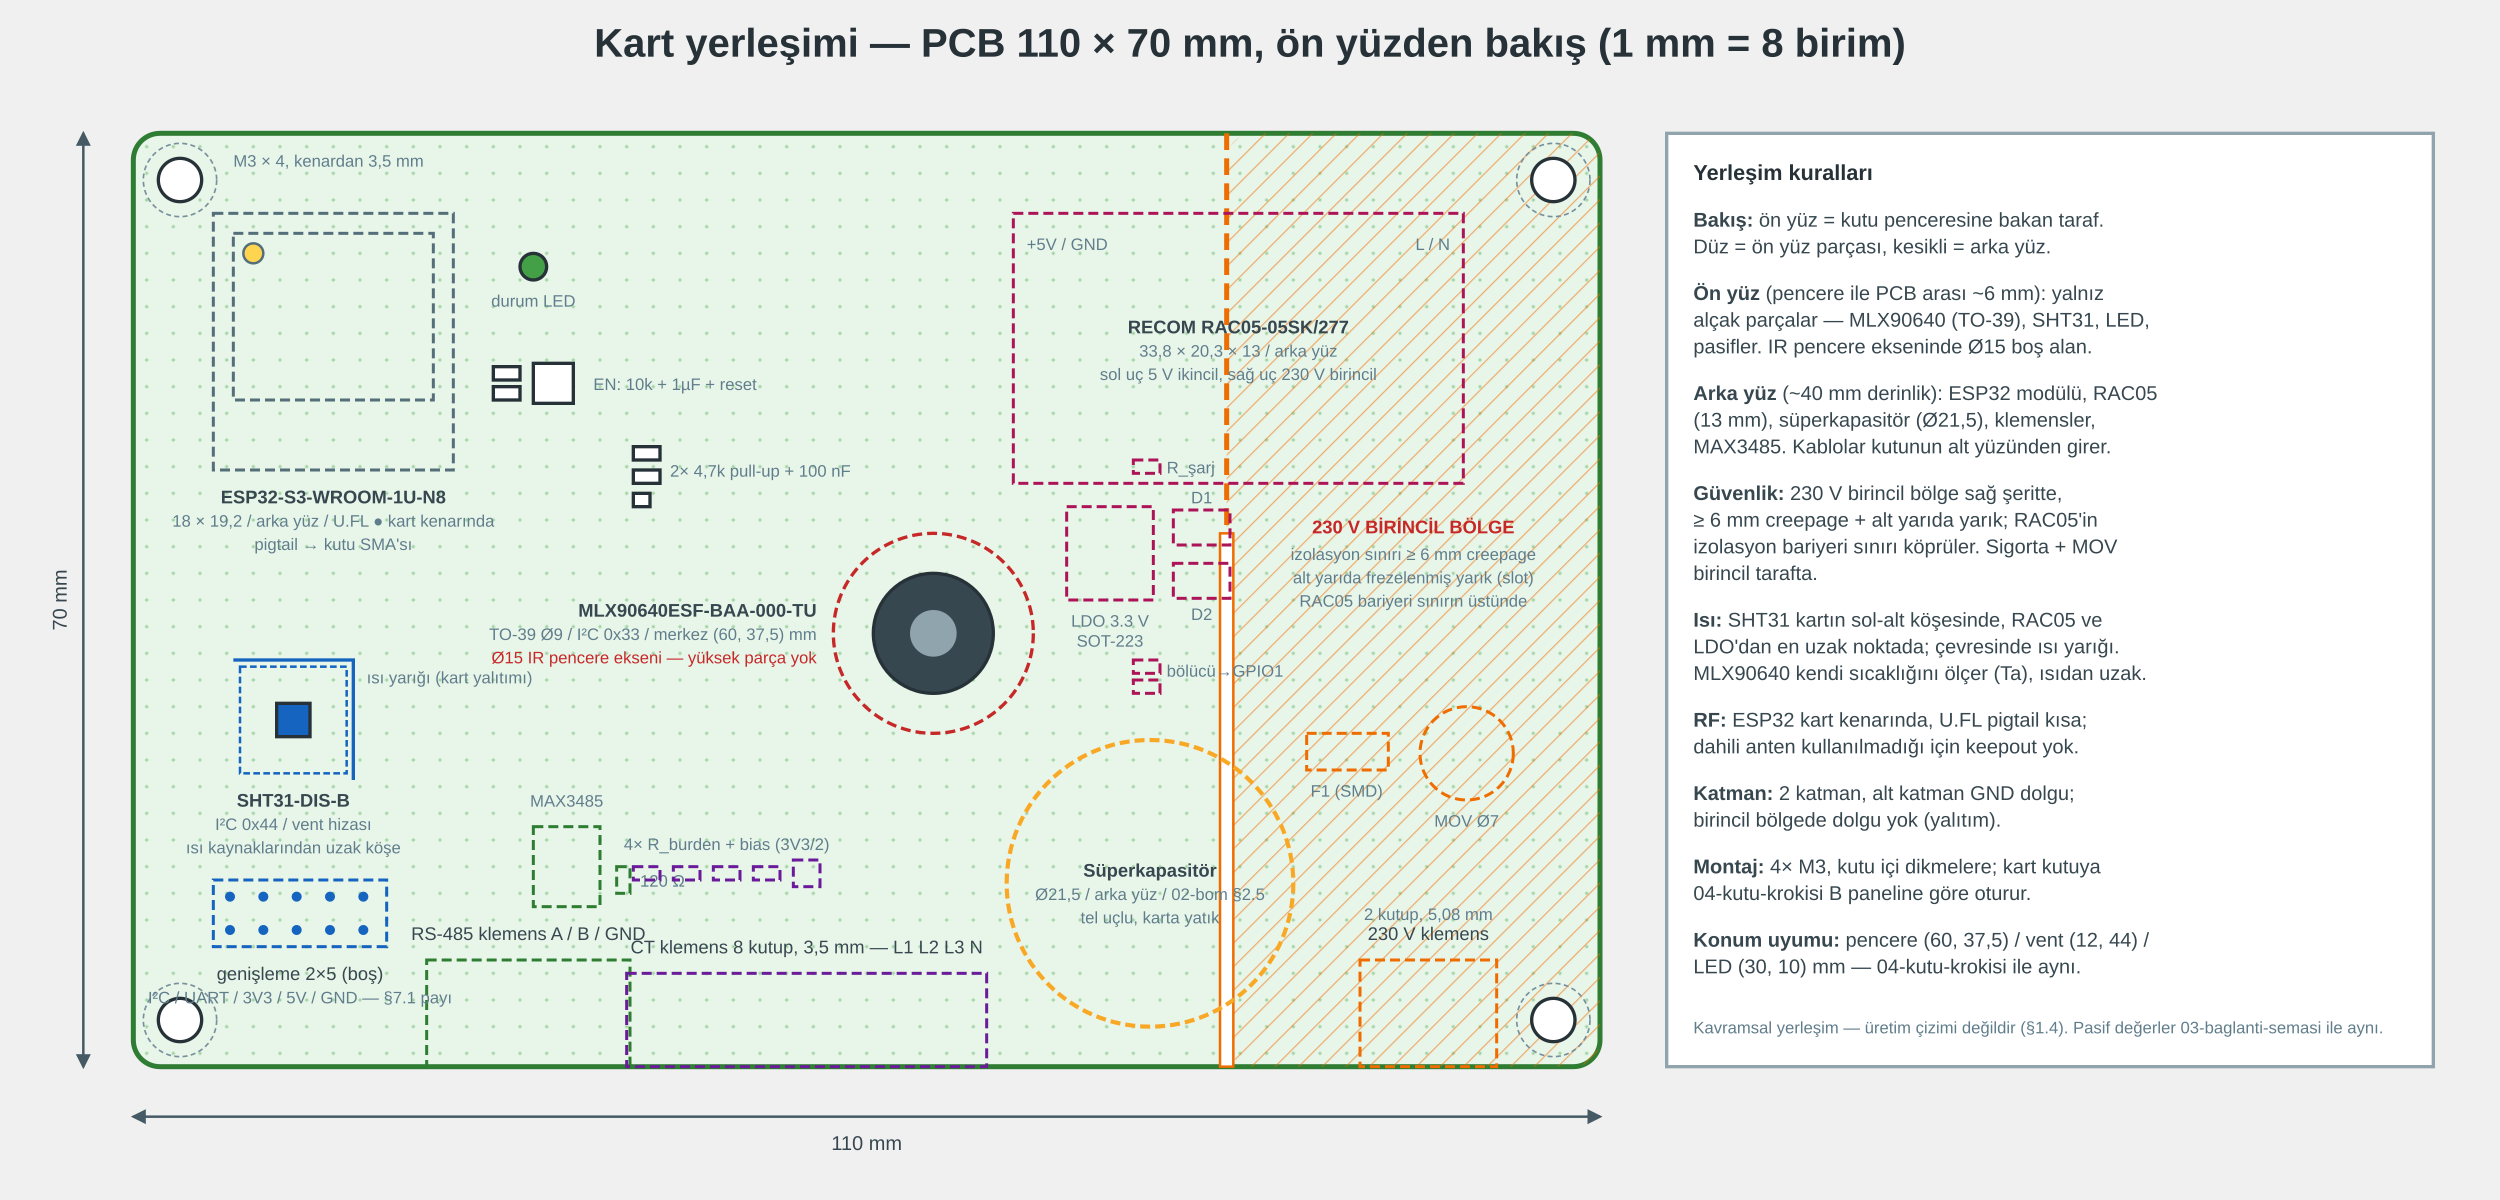
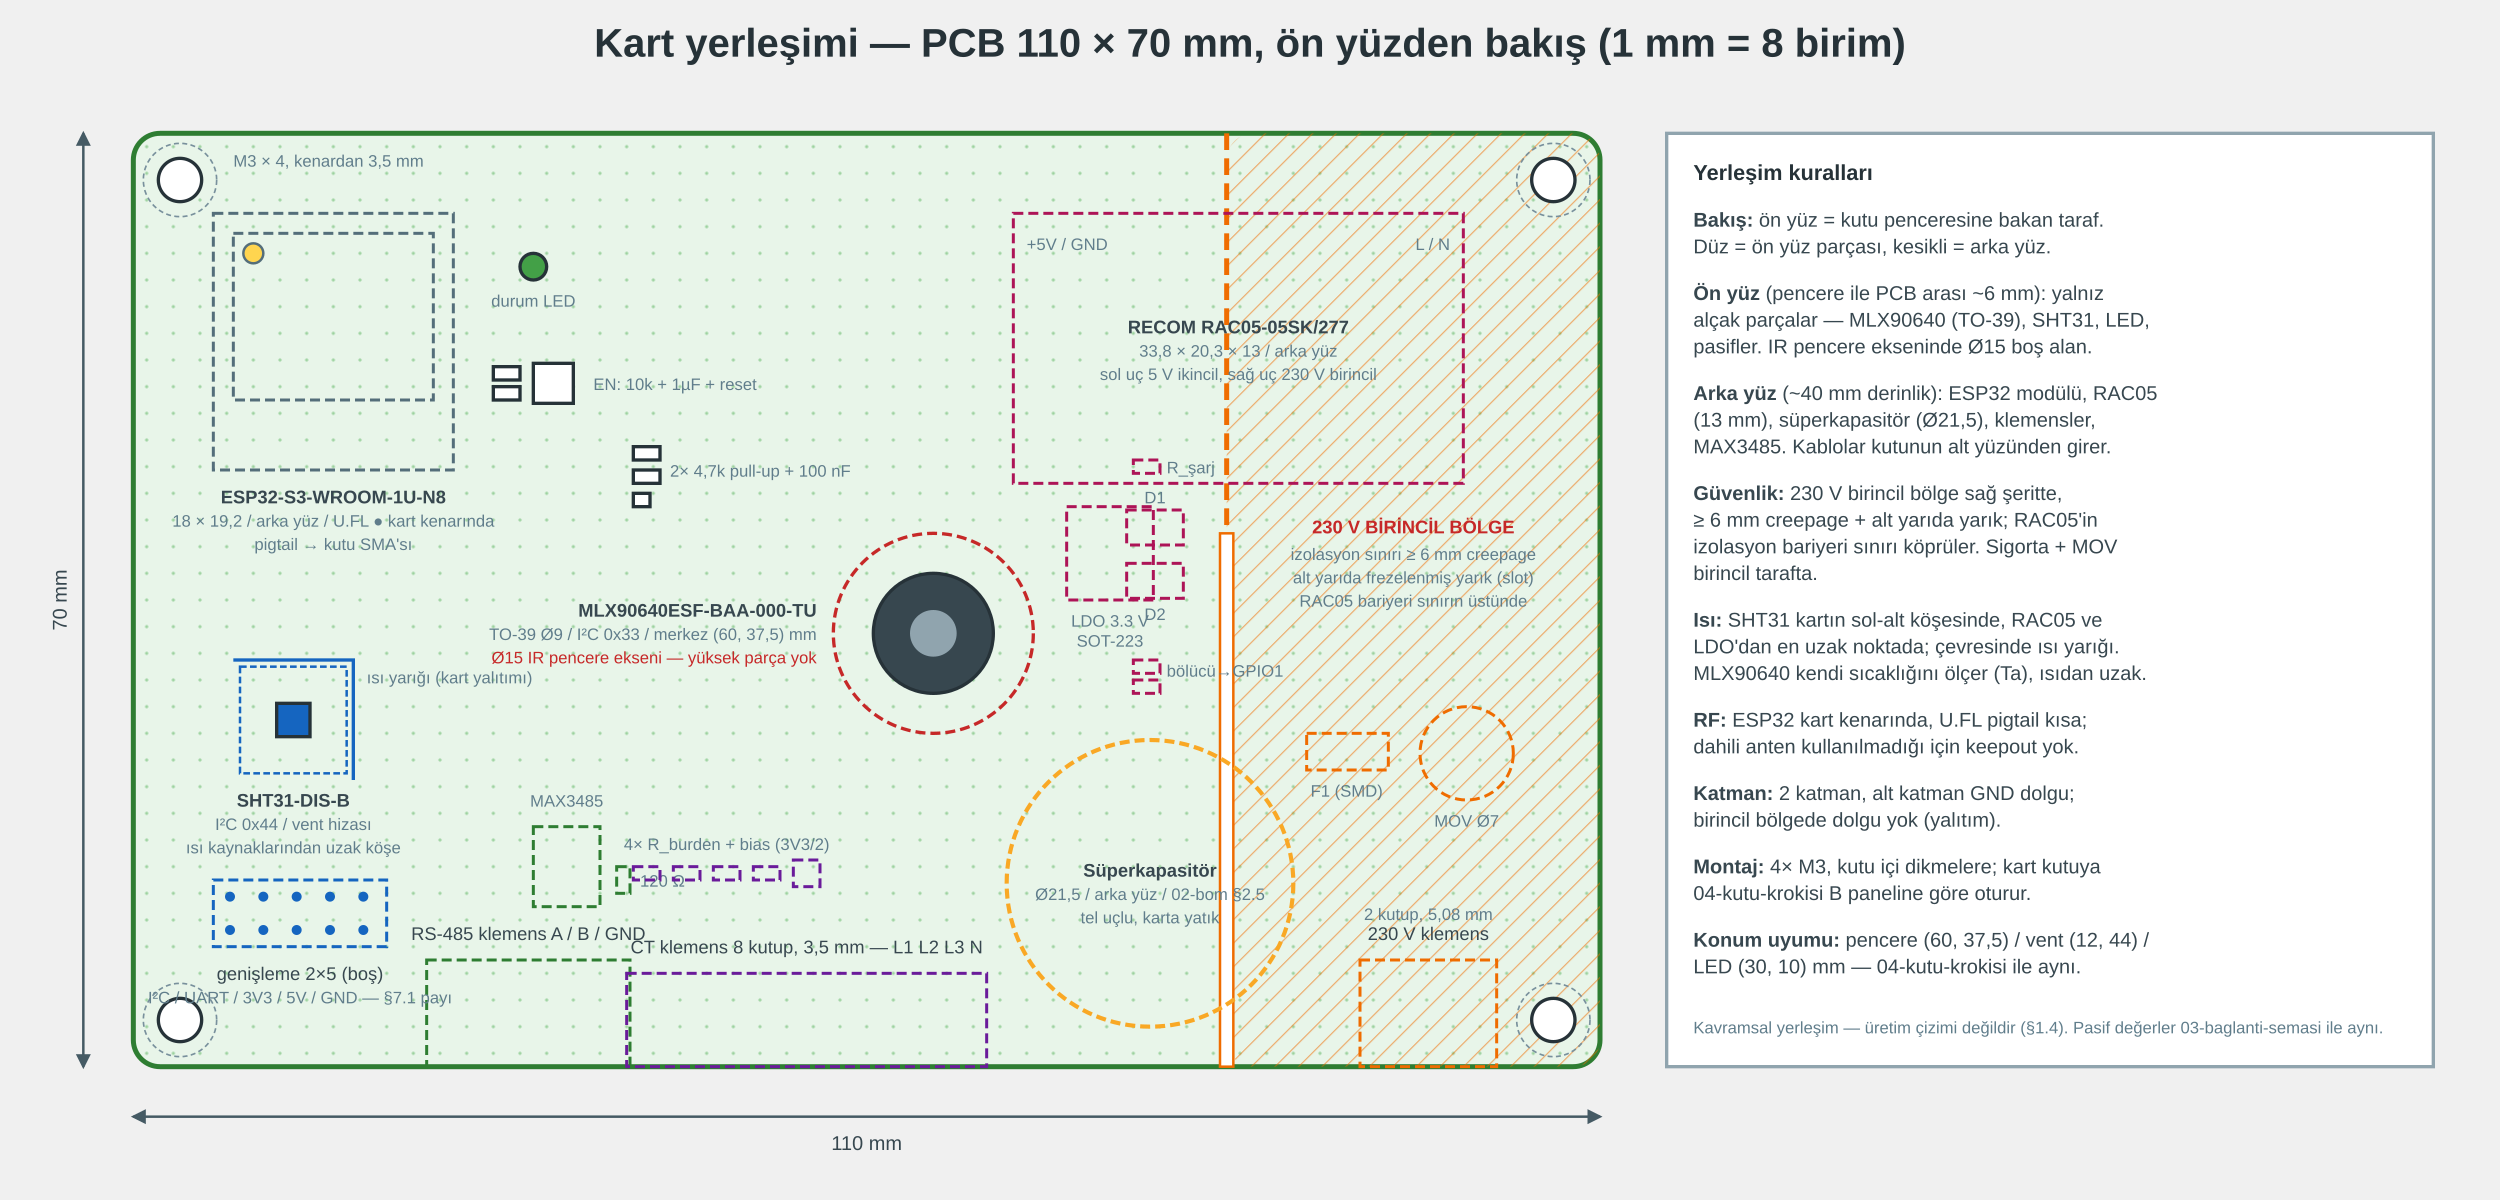
<svg xmlns="http://www.w3.org/2000/svg" viewBox="0 0 1500 720" width="100%" style="max-width:1200px;background:#fff;font-family:Arial,Helvetica,sans-serif;font-size:12px">
  <defs>
    <pattern id="pcb" width="16" height="16" patternUnits="userSpaceOnUse">
      <rect width="16" height="16" fill="#e8f5e9" />
      <circle cx="8" cy="8" r="1" fill="#a5d6a7" />
    </pattern>
    <pattern id="hv" width="10" height="10" patternTransform="rotate(45)" patternUnits="userSpaceOnUse">
      <line x1="0" y1="0" x2="0" y2="10" stroke="#ef6c00" stroke-width="1.5" opacity="0.5" />
    </pattern>
    <marker id="dim" markerWidth="10" markerHeight="10" refX="5" refY="3" orient="auto-start-reverse">
      <path d="M0,0 L6,3 L0,6 z" fill="#455a64" />
    </marker>
  </defs>
  <style>
    .front{fill:#fff;stroke:#263238;stroke-width:2}
    .back{fill:none;stroke:#546e7a;stroke-width:1.8;stroke-dasharray:6 3}
    .lbl{font-size:11px;fill:#37474f}
    .sub{font-size:10px;fill:#607d8b}
    .ttl{font-size:13px;font-weight:700;fill:#263238}
    .note{font-size:12px;fill:#37474f}
    .warn{fill:#c62828}
  </style>
  <text x="750" y="34" text-anchor="middle" font-size="24" font-weight="700" fill="#263238">Kart yerleşimi — PCB 110 × 70 mm, ön yüzden bakış (1 mm = 8 birim)</text>
  <g transform="translate(80,80)">
    <rect x="0" y="0" width="880" height="560" rx="16" fill="url(#pcb)" stroke="#2e7d32" stroke-width="3" />
    <rect x="656" y="0" width="224" height="560" rx="16" fill="url(#hv)" />
    <line x1="656" y1="0" x2="656" y2="560" stroke="#ef6c00" stroke-width="3" stroke-dasharray="10 5" />
    <rect x="652" y="240" width="8" height="320" fill="#fff" stroke="#ef6c00" stroke-width="1.5" />
    <text x="768" y="240" text-anchor="middle" class="lbl warn" font-weight="700">230 V BİRİNCİL BÖLGE</text>
    <text x="768" y="256" text-anchor="middle" class="sub">izolasyon sınırı ≥ 6 mm creepage</text>
    <text x="768" y="270" text-anchor="middle" class="sub">alt yarıda frezelenmiş yarık (slot)</text>
    <text x="768" y="284" text-anchor="middle" class="sub">RAC05 bariyeri sınırın üstünde</text>
    <g fill="#fff" stroke="#263238" stroke-width="2">
      <circle cx="28" cy="28" r="13" />
      <circle cx="852" cy="28" r="13" />
      <circle cx="28" cy="532" r="13" />
      <circle cx="852" cy="532" r="13" />
    </g>
    <g fill="none" stroke="#78909c" stroke-width="1" stroke-dasharray="3 2">
      <circle cx="28" cy="28" r="22" />
      <circle cx="852" cy="28" r="22" />
      <circle cx="28" cy="532" r="22" />
      <circle cx="852" cy="532" r="22" />
    </g>
    <text x="60" y="20" class="sub">M3 × 4, kenardan 3,5 mm</text>
    <circle cx="480" cy="300" r="60" fill="none" stroke="#c62828" stroke-width="2" stroke-dasharray="6 3" />
    <circle cx="480" cy="300" r="36" class="front" style="fill:#37474f" />
    <circle cx="480" cy="300" r="14" fill="#90a4ae" />
    <text x="410" y="290" text-anchor="end" class="lbl" font-weight="700">MLX90640ESF-BAA-000-TU</text>
    <text x="410" y="304" text-anchor="end" class="sub">TO-39 Ø9 / I²C 0x33 / merkez (60, 37,5) mm</text>
    <text x="410" y="318" text-anchor="end" class="sub warn">Ø15 IR pencere ekseni — yüksek parça yok</text>
    <rect x="300" y="188" width="16" height="8" class="front" />
    <rect x="300" y="202" width="16" height="8" class="front" />
    <rect x="300" y="216" width="10" height="8" class="front" />
    <text x="322" y="206" class="sub">2× 4,7k pull-up + 100 nF</text>
    <rect x="64" y="320" width="64" height="64" fill="none" stroke="#1565c0" stroke-width="1.5" stroke-dasharray="4 2" />
    <rect x="86" y="342" width="20" height="20" class="front" style="fill:#1565c0" />
    <text x="96" y="404" text-anchor="middle" class="lbl" font-weight="700">SHT31-DIS-B</text>
    <text x="96" y="418" text-anchor="middle" class="sub">I²C 0x44 / vent hizası</text>
    <text x="96" y="432" text-anchor="middle" class="sub">ısı kaynaklarından uzak köşe</text>
    <path d="M60 316 h72 v72" fill="none" stroke="#1565c0" stroke-width="2" />
    <text x="140" y="330" class="sub" fill="#1565c0">ısı yarığı (kart yalıtımı)</text>
    <circle cx="240" cy="80" r="8" class="front" style="fill:#43a047" />
    <text x="240" y="104" text-anchor="middle" class="sub">durum LED</text>
    <rect x="216" y="140" width="16" height="8" class="front" />
    <rect x="216" y="152" width="16" height="8" class="front" />
    <rect x="240" y="138" width="24" height="24" class="front" />
    <text x="276" y="154" class="sub">EN: 10k + 1µF + reset</text>
    <rect x="48" y="48" width="144" height="154" class="back" />
    <rect x="60" y="60" width="120" height="100" class="back" />
    <circle cx="72" cy="72" r="6" fill="#ffd54f" stroke="#546e7a" stroke-width="1.5" />
    <text x="120" y="222" text-anchor="middle" class="lbl" font-weight="700">ESP32-S3-WROOM-1U-N8</text>
    <text x="120" y="236" text-anchor="middle" class="sub">18 × 19,2 / arka yüz / U.FL ● kart kenarında</text>
    <text x="120" y="250" text-anchor="middle" class="sub">pigtail → kutu SMA'sı</text>
    <rect x="528" y="48" width="270" height="162" class="back" style="stroke:#ad1457" />
    <text x="663" y="120" text-anchor="middle" class="lbl" font-weight="700" fill="#ad1457">RECOM RAC05-05SK/277</text>
    <text x="663" y="134" text-anchor="middle" class="sub">33,8 × 20,3 × 13 / arka yüz</text>
    <text x="663" y="148" text-anchor="middle" class="sub">sol uç 5 V ikincil, sağ uç 230 V birincil</text>
    <text x="536" y="70" class="sub">+5V / GND</text>
    <text x="790" y="70" class="sub" text-anchor="end">L / N</text>
    <rect x="704" y="360" width="49" height="22" class="back" style="stroke:#ef6c00" />
    <text x="728" y="398" text-anchor="middle" class="sub">F1 (SMD)</text>
    <circle cx="800" cy="372" r="28" class="back" style="stroke:#ef6c00" />
    <text x="800" y="416" text-anchor="middle" class="sub">MOV Ø7</text>
    <rect x="736" y="496" width="82" height="64" class="back" style="stroke:#ef6c00" />
    <text x="777" y="484" text-anchor="middle" class="lbl">230 V klemens</text>
    <text x="777" y="472" text-anchor="middle" class="sub">2 kutup, 5,08 mm</text>
    <rect x="560" y="224" width="52" height="56" class="back" style="stroke:#ad1457" />
    <text x="586" y="296" text-anchor="middle" class="sub">LDO 3.3 V</text>
    <text x="586" y="308" text-anchor="middle" class="sub">SOT-223</text>
-     <rect x="624" y="226" width="34" height="21" class="back" style="stroke:#ad1457" />
-     <text x="641" y="222" text-anchor="middle" class="sub">D1</text>
-     <rect x="624" y="258" width="34" height="21" class="back" style="stroke:#ad1457" />
-     <text x="641" y="292" text-anchor="middle" class="sub">D2</text>
+     <rect x="596" y="226" width="34" height="21" class="back" style="stroke:#ad1457" />
+     <text x="613" y="222" text-anchor="middle" class="sub">D1</text>
+     <rect x="596" y="258" width="34" height="21" class="back" style="stroke:#ad1457" />
+     <text x="613" y="292" text-anchor="middle" class="sub">D2</text>
    <rect x="600" y="196" width="16" height="8" class="back" style="stroke:#ad1457" />
    <text x="620" y="204" class="sub">R_şarj</text>
    <rect x="600" y="316" width="16" height="8" class="back" style="stroke:#ad1457" />
    <rect x="600" y="328" width="16" height="8" class="back" style="stroke:#ad1457" />
    <text x="620" y="326" class="sub">bölücü→GPIO1</text>
    <circle cx="610" cy="450" r="86" class="back" style="stroke:#f9a825;stroke-width:2.5" />
    <text x="610" y="446" text-anchor="middle" class="lbl" font-weight="700" fill="#f57f17">Süperkapasitör</text>
    <text x="610" y="460" text-anchor="middle" class="sub">Ø21,5 / arka yüz / 02-bom §2.5</text>
    <text x="610" y="474" text-anchor="middle" class="sub">tel uçlu, karta yatık</text>
    <rect x="240" y="416" width="40" height="48" class="back" style="stroke:#2e7d32" />
    <text x="260" y="404" text-anchor="middle" class="sub">MAX3485</text>
    <rect x="290" y="440" width="8" height="16" class="back" style="stroke:#2e7d32" />
    <text x="304" y="452" class="sub">120 Ω</text>
    <rect x="176" y="496" width="122" height="64" class="back" style="stroke:#2e7d32" />
    <text x="237" y="484" text-anchor="middle" class="lbl">RS-485 klemens A / B / GND</text>
    <g class="back" style="stroke:#6a1b9a">
      <rect x="300" y="440" width="16" height="8" />
      <rect x="324" y="440" width="16" height="8" />
      <rect x="348" y="440" width="16" height="8" />
      <rect x="372" y="440" width="16" height="8" />
      <rect x="396" y="436" width="16" height="16" />
    </g>
    <text x="356" y="430" text-anchor="middle" class="sub" fill="#6a1b9a">4× R_burden + bias (3V3/2)</text>
    <rect x="296" y="504" width="216" height="56" class="back" style="stroke:#6a1b9a" />
    <text x="404" y="492" text-anchor="middle" class="lbl">CT klemens 8 kutup, 3,5 mm — L1 L2 L3 N</text>
    <rect x="48" y="448" width="104" height="40" class="back" style="stroke:#1565c0" />
    <g fill="#1565c0">
      <circle cx="58" cy="458" r="3" />
      <circle cx="78" cy="458" r="3" />
      <circle cx="98" cy="458" r="3" />
      <circle cx="118" cy="458" r="3" />
      <circle cx="138" cy="458" r="3" />
      <circle cx="58" cy="478" r="3" />
      <circle cx="78" cy="478" r="3" />
      <circle cx="98" cy="478" r="3" />
      <circle cx="118" cy="478" r="3" />
      <circle cx="138" cy="478" r="3" />
    </g>
    <text x="100" y="508" text-anchor="middle" class="lbl" fill="#1565c0">genişleme 2×5 (boş)</text>
    <text x="100" y="522" text-anchor="middle" class="sub">I²C / UART / 3V3 / 5V / GND — §7.1 payı</text>
    <line x1="0" y1="590" x2="880" y2="590" stroke="#455a64" stroke-width="1.5" marker-start="url(#dim)" marker-end="url(#dim)" />
    <text x="440" y="610" text-anchor="middle" class="note">110 mm</text>
    <line x1="-30" y1="0" x2="-30" y2="560" stroke="#455a64" stroke-width="1.5" marker-start="url(#dim)" marker-end="url(#dim)" />
    <text x="-40" y="280" text-anchor="middle" class="note" transform="rotate(-90 -40 280)">70 mm</text>
  </g>
  <g transform="translate(1000,80)">
    <rect x="0" y="0" width="460" height="560" fill="#fff" stroke="#90a4ae" stroke-width="2" />
    <text x="16" y="28" class="ttl">Yerleşim kuralları</text>
    <g class="note">
      <text x="16" y="56">
        <tspan font-weight="700">Bakış:</tspan> ön yüz = kutu penceresine bakan taraf.</text>
      <text x="16" y="72">Düz = ön yüz parçası, kesikli = arka yüz.</text>
      <text x="16" y="100">
        <tspan font-weight="700">Ön yüz</tspan> (pencere ile PCB arası ~6 mm): yalnız</text>
      <text x="16" y="116">alçak parçalar — MLX90640 (TO-39), SHT31, LED,</text>
      <text x="16" y="132">pasifler. IR pencere ekseninde Ø15 boş alan.</text>
      <text x="16" y="160">
        <tspan font-weight="700">Arka yüz</tspan> (~40 mm derinlik): ESP32 modülü, RAC05</text>
      <text x="16" y="176">(13 mm), süperkapasitör (Ø21,5), klemensler,</text>
      <text x="16" y="192">MAX3485. Kablolar kutunun alt yüzünden girer.</text>
      <text x="16" y="220">
        <tspan font-weight="700">Güvenlik:</tspan> 230 V birincil bölge sağ şeritte,</text>
      <text x="16" y="236">≥ 6 mm creepage + alt yarıda yarık; RAC05'in</text>
      <text x="16" y="252">izolasyon bariyeri sınırı köprüler. Sigorta + MOV</text>
      <text x="16" y="268">birincil tarafta.</text>
      <text x="16" y="296">
        <tspan font-weight="700">Isı:</tspan> SHT31 kartın sol-alt köşesinde, RAC05 ve</text>
      <text x="16" y="312">LDO'dan en uzak noktada; çevresinde ısı yarığı.</text>
      <text x="16" y="328">MLX90640 kendi sıcaklığını ölçer (Ta), ısıdan uzak.</text>
      <text x="16" y="356">
        <tspan font-weight="700">RF:</tspan> ESP32 kart kenarında, U.FL pigtail kısa;</text>
      <text x="16" y="372">dahili anten kullanılmadığı için keepout yok.</text>
      <text x="16" y="400">
        <tspan font-weight="700">Katman:</tspan> 2 katman, alt katman GND dolgu;</text>
      <text x="16" y="416">birincil bölgede dolgu yok (yalıtım).</text>
      <text x="16" y="444">
        <tspan font-weight="700">Montaj:</tspan> 4× M3, kutu içi dikmelere; kart kutuya</text>
      <text x="16" y="460">04-kutu-krokisi B paneline göre oturur.</text>
      <text x="16" y="488">
        <tspan font-weight="700">Konum uyumu:</tspan> pencere (60, 37,5) / vent (12, 44) /</text>
      <text x="16" y="504">LED (30, 10) mm — 04-kutu-krokisi ile aynı.</text>
    </g>
    <text x="16" y="540" class="sub">Kavramsal yerleşim — üretim çizimi değildir (§1.4). Pasif değerler 03-baglanti-semasi ile aynı.</text>
  </g>
</svg>
